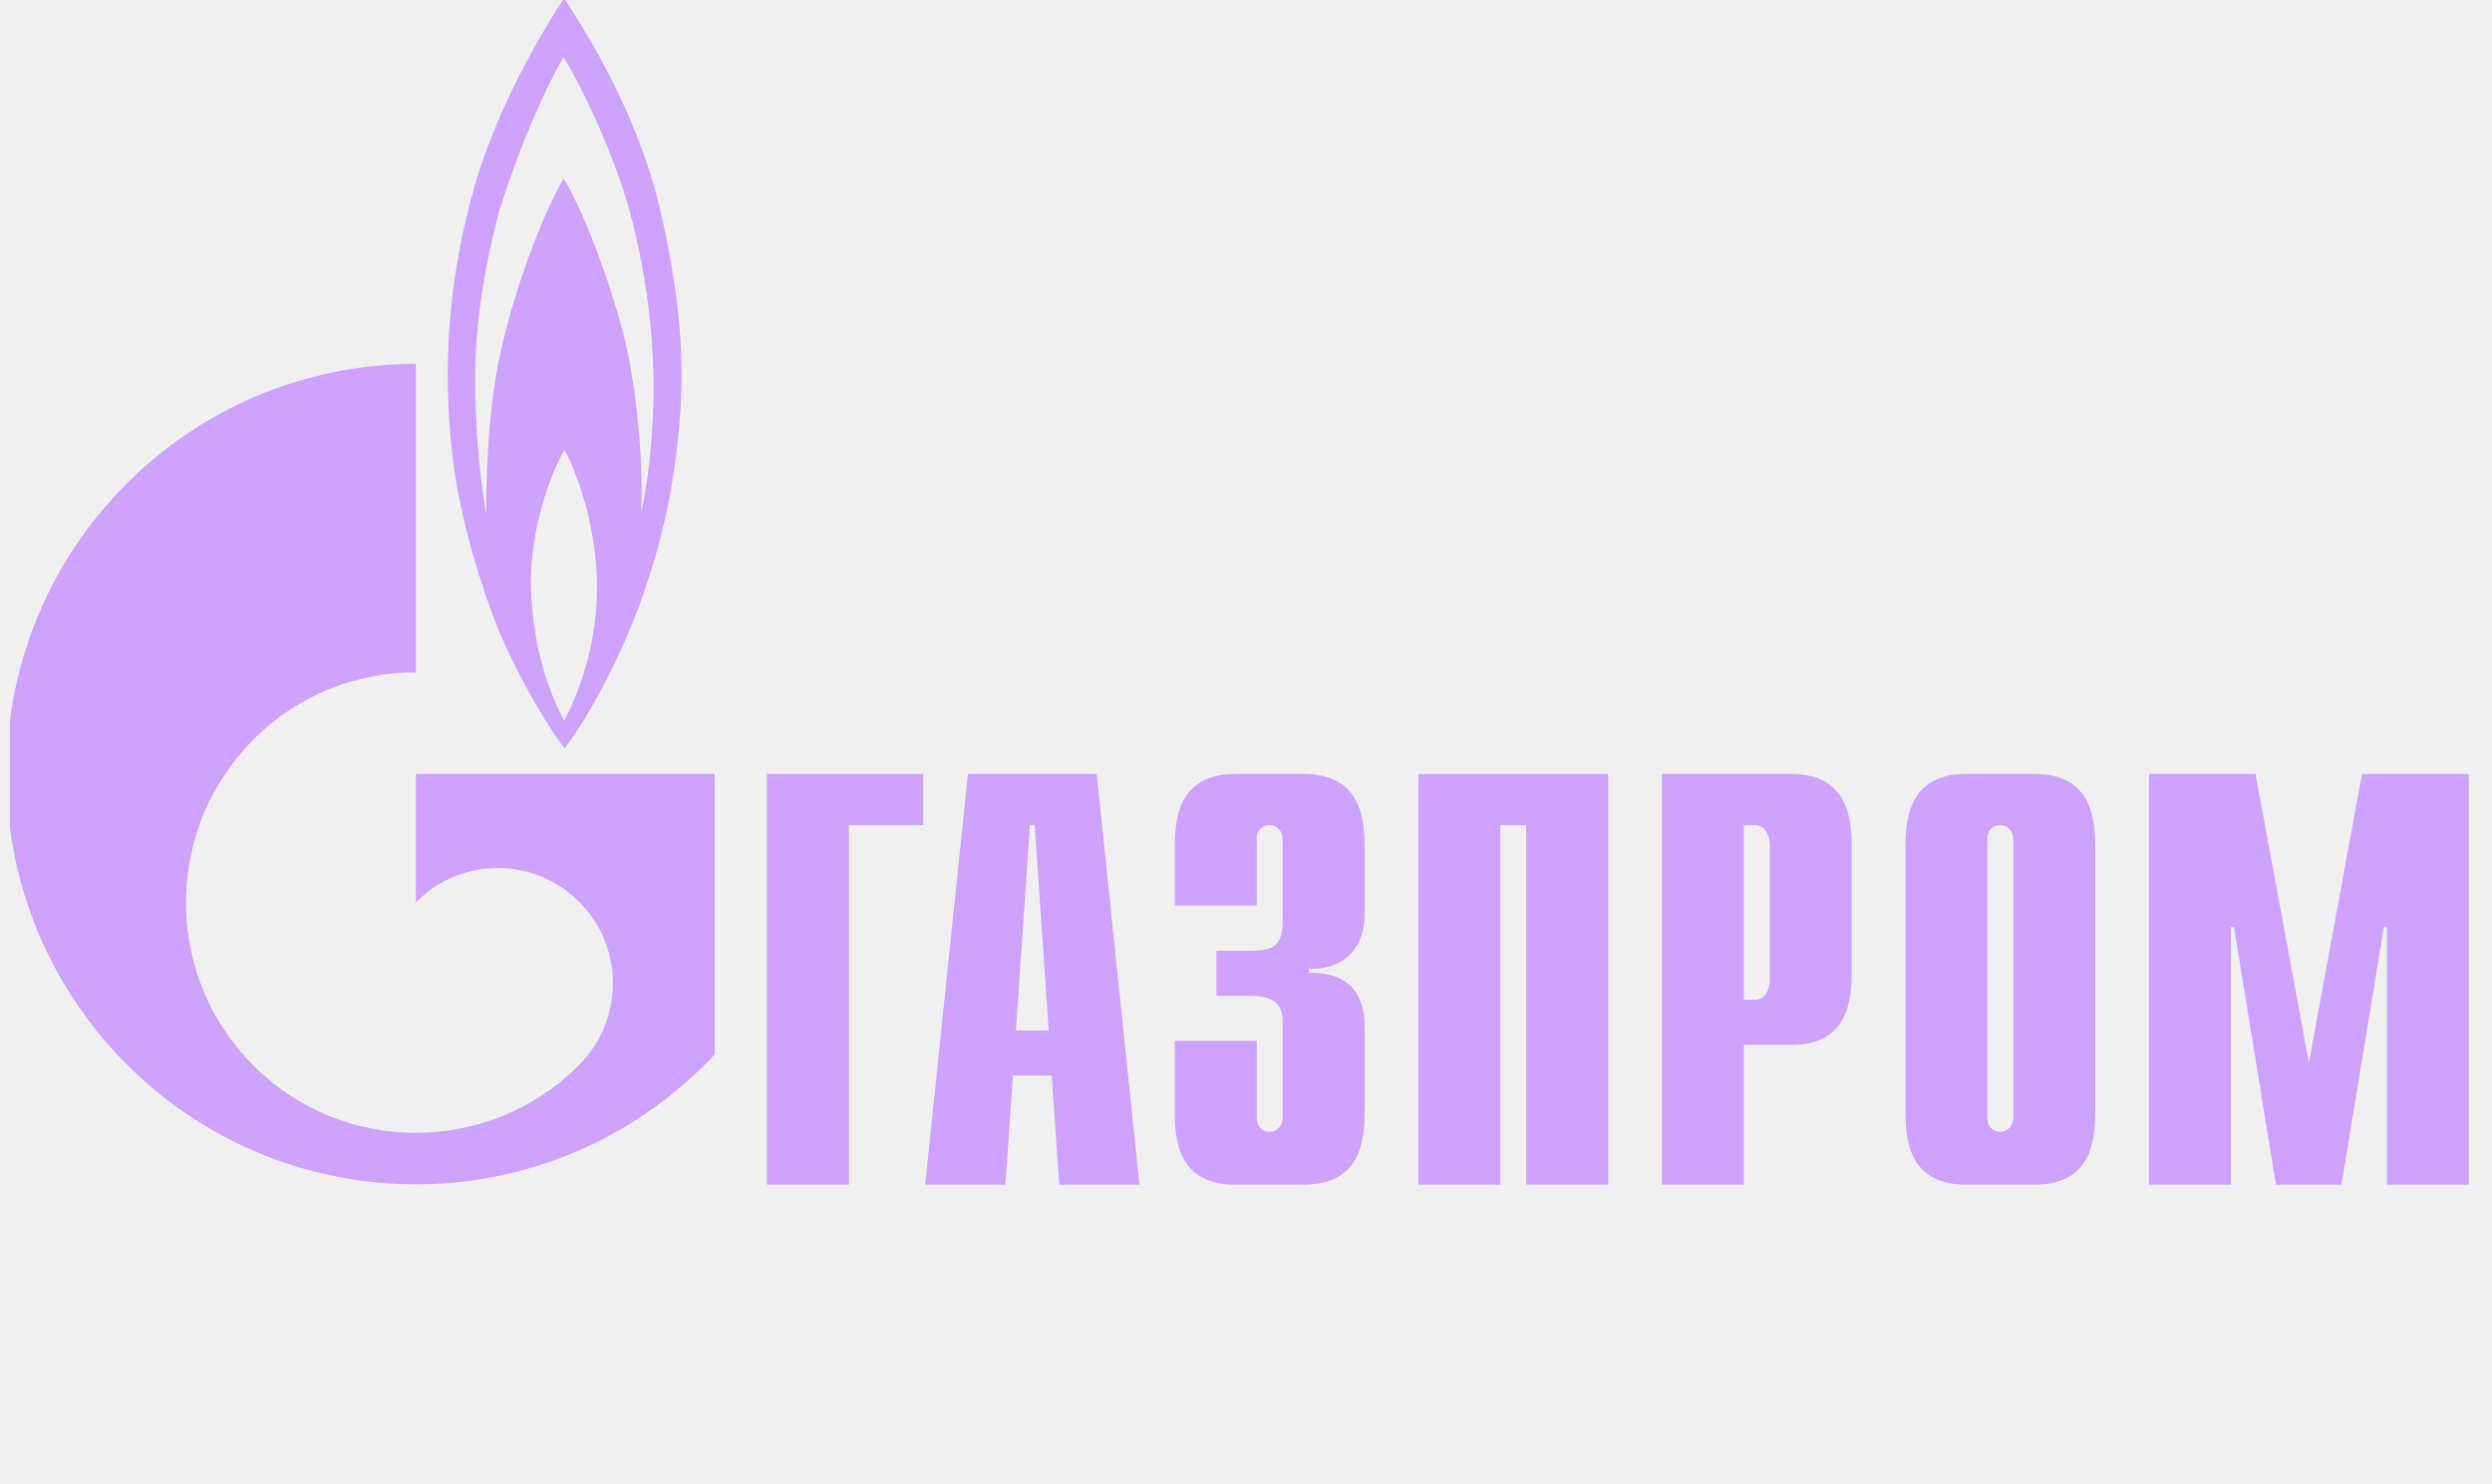
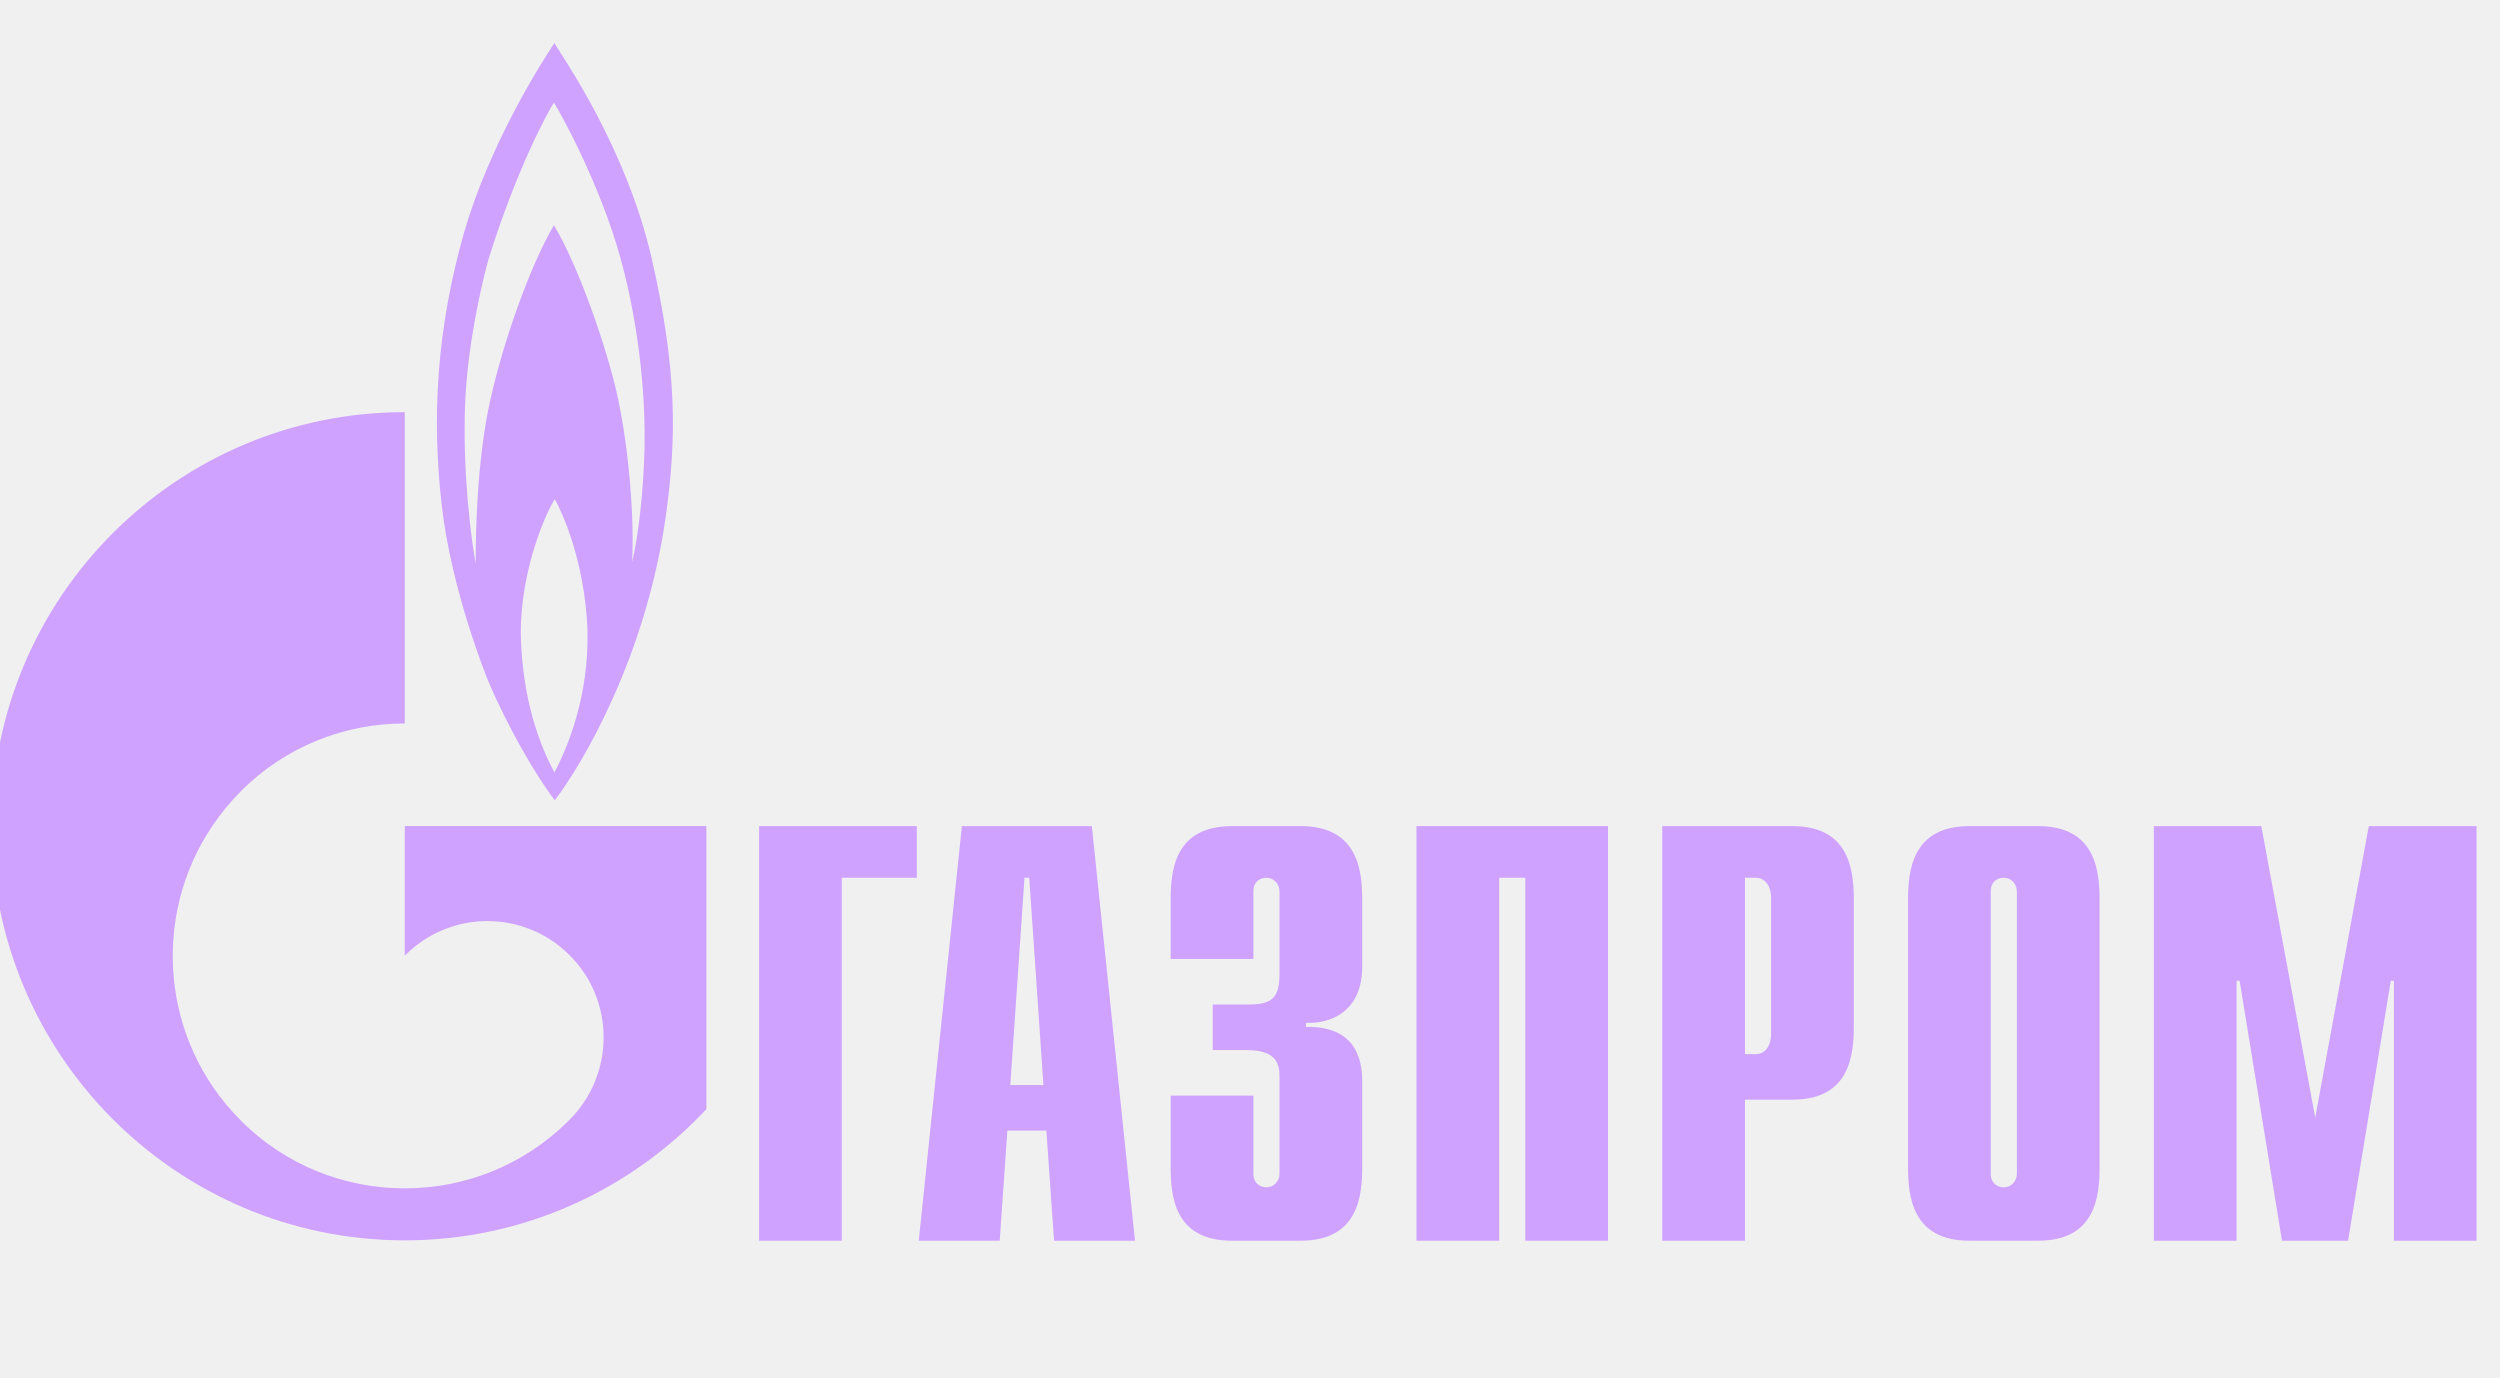
- <svg xmlns="http://www.w3.org/2000/svg" width="168" height="100" viewBox="0 0 168 100" fill="none">
+ <svg xmlns="http://www.w3.org/2000/svg" width="167" height="92" viewBox="0 0 167 92" fill="none">
  <g clip-path="url(#clip0_4003_4783)">
-     <path d="M51.708 52.184H62.243V55.634H57.232V79.879H51.708V52.184Z" fill="#CFA2FF" />
-     <path d="M68.489 69.482L69.436 55.634H69.753L70.7 69.482H68.489ZM62.373 79.879H67.781L68.292 72.524H70.897L71.411 79.879H76.817L73.936 52.184H65.253L62.373 79.879Z" fill="#CFA2FF" />
-     <path d="M84.727 70.186V75.407C84.727 76.111 85.271 76.315 85.588 76.315C86.109 76.315 86.471 75.884 86.471 75.407V68.96C86.471 68.097 86.312 67.144 84.252 67.144H82.01V64.102H84.342C85.905 64.102 86.471 63.739 86.471 62.036V56.542C86.471 56.066 86.109 55.634 85.588 55.634C85.271 55.634 84.727 55.816 84.727 56.542V61.06H79.201V57.133C79.201 55.203 79.428 52.184 83.3 52.184H87.875C91.748 52.184 91.997 55.203 91.997 57.133V61.559C91.997 64.579 89.891 65.396 88.237 65.328V65.6C91.951 65.509 91.997 68.37 91.997 69.346V74.93C91.997 76.883 91.748 79.879 87.875 79.879H83.3C79.428 79.879 79.201 76.883 79.201 74.93V70.186H84.727Z" fill="#CFA2FF" />
-     <path d="M95.62 52.184H108.415V79.879H102.89V55.634H101.146V79.879H95.62V52.184Z" fill="#CFA2FF" />
-     <path d="M117.565 67.416V55.634H118.29C118.878 55.634 119.309 56.134 119.309 57.019V66.031C119.309 66.917 118.878 67.416 118.29 67.416H117.565ZM112.039 79.879H117.565V70.458H120.735C124.585 70.458 124.834 67.462 124.834 65.509V57.133C124.834 55.203 124.585 52.184 120.735 52.184H112.039V79.879Z" fill="#CFA2FF" />
-     <path d="M135.727 75.407C135.727 75.884 135.365 76.315 134.844 76.315C134.527 76.315 133.984 76.111 133.984 75.407V56.542C133.984 55.816 134.527 55.634 134.844 55.634C135.365 55.634 135.727 56.066 135.727 56.542V75.407ZM128.458 74.93C128.458 76.883 128.707 79.879 132.557 79.879H137.154C141.004 79.879 141.253 76.883 141.253 74.93V57.133C141.253 55.203 141.004 52.184 137.154 52.184H132.557C128.707 52.184 128.458 55.203 128.458 57.133V74.93Z" fill="#CFA2FF" />
-     <path d="M159.235 52.184H166.436V79.879H160.911V62.513H160.707L157.853 79.879H153.437L150.606 62.513H150.402V79.879H144.877V52.184H152.056L155.657 71.661L159.235 52.184Z" fill="#CFA2FF" />
-     <path d="M44.547 14.317C42.856 6.894 38.616 0.855 38.032 -0.121C37.108 1.264 33.727 6.599 32.008 12.501C30.131 19.107 29.854 24.964 30.502 30.707C31.145 36.474 33.575 42.399 33.575 42.399C34.866 45.486 36.8 48.823 38.059 50.458C39.905 48.051 44.147 40.878 45.469 31.525C46.205 26.303 46.237 21.74 44.547 14.317ZM38.032 48.596C37.201 47.03 35.91 44.056 35.788 39.425C35.756 34.975 37.538 31.139 38.059 30.344C38.523 31.139 40.059 34.476 40.242 39.039C40.367 43.488 38.89 47.007 38.032 48.596ZM44.056 26.916C43.992 29.754 43.655 32.751 43.225 34.544C43.379 31.456 43.01 27.121 42.303 23.715C41.596 20.333 39.597 14.658 38 12.047C36.526 14.544 34.71 19.448 33.758 23.693C32.803 27.938 32.776 33.091 32.776 34.635C32.522 33.341 31.888 28.687 32.067 24.033C32.216 20.197 33.113 16.224 33.605 14.408C35.48 8.347 37.602 4.465 38 3.852C38.399 4.465 41.071 9.255 42.457 14.272C43.836 19.289 44.115 24.101 44.056 26.916Z" fill="#CFA2FF" />
-     <path d="M40.901 52.182H28.04V60.832C28.052 60.832 28.061 60.809 28.072 60.809C31.102 57.767 36.016 57.767 39.049 60.809C42.079 63.828 42.079 68.754 39.049 71.796C39.035 71.819 39.022 71.819 39.008 71.842C38.992 71.842 38.976 71.865 38.963 71.887C35.939 74.884 31.99 76.382 28.04 76.382C24.073 76.382 20.105 74.884 17.079 71.842C11.744 66.507 11.112 58.221 15.179 52.182C15.727 51.365 16.359 50.593 17.079 49.867C20.105 46.825 24.073 45.327 28.04 45.327V24.532C12.795 24.532 0.436 36.904 0.436 52.182C0.436 67.46 12.795 79.856 28.04 79.856C35.989 79.856 43.15 76.473 48.187 71.093V52.182H40.901Z" fill="#CFA2FF" />
+     <path d="M50.708 55.184H61.243V58.634H56.232V82.879H50.708V55.184Z" fill="#CFA2FF" />
+     <path d="M67.489 72.482L68.436 58.634H68.753L69.7 72.482H67.489ZM61.373 82.879H66.781L67.292 75.524H69.897L70.411 82.879H75.817L72.936 55.184H64.253L61.373 82.879Z" fill="#CFA2FF" />
+     <path d="M83.727 73.186V78.407C83.727 79.111 84.271 79.315 84.588 79.315C85.109 79.315 85.471 78.884 85.471 78.407V71.96C85.471 71.097 85.312 70.144 83.252 70.144H81.01V67.102H83.342C84.905 67.102 85.471 66.739 85.471 65.036V59.542C85.471 59.066 85.109 58.634 84.588 58.634C84.271 58.634 83.727 58.816 83.727 59.542V64.06H78.201V60.133C78.201 58.203 78.428 55.184 82.3 55.184H86.875C90.748 55.184 90.997 58.203 90.997 60.133V64.559C90.997 67.579 88.891 68.396 87.237 68.328V68.6C90.951 68.509 90.997 71.37 90.997 72.346V77.93C90.997 79.883 90.748 82.879 86.875 82.879H82.3C78.428 82.879 78.201 79.883 78.201 77.93V73.186H83.727Z" fill="#CFA2FF" />
+     <path d="M94.62 55.184H107.415V82.879H101.89V58.634H100.146V82.879H94.62V55.184Z" fill="#CFA2FF" />
+     <path d="M116.565 70.416V58.634H117.29C117.878 58.634 118.309 59.134 118.309 60.019V69.031C118.309 69.917 117.878 70.416 117.29 70.416H116.565ZM111.039 82.879H116.565V73.458H119.735C123.585 73.458 123.834 70.462 123.834 68.509V60.133C123.834 58.203 123.585 55.184 119.735 55.184H111.039V82.879Z" fill="#CFA2FF" />
+     <path d="M134.727 78.407C134.727 78.884 134.365 79.315 133.844 79.315C133.527 79.315 132.984 79.111 132.984 78.407V59.542C132.984 58.816 133.527 58.634 133.844 58.634C134.365 58.634 134.727 59.066 134.727 59.542V78.407ZM127.458 77.93C127.458 79.883 127.707 82.879 131.557 82.879H136.154C140.004 82.879 140.253 79.883 140.253 77.93V60.133C140.253 58.203 140.004 55.184 136.154 55.184H131.557C127.707 55.184 127.458 58.203 127.458 60.133V77.93Z" fill="#CFA2FF" />
+     <path d="M158.235 55.184H165.436V82.879H159.911V65.513H159.707L156.853 82.879H152.437L149.606 65.513H149.402V82.879H143.877V55.184H151.056L154.657 74.661L158.235 55.184Z" fill="#CFA2FF" />
+     <path d="M43.547 17.317C41.856 9.894 37.616 3.855 37.032 2.879C36.108 4.264 32.727 9.599 31.008 15.501C29.131 22.107 28.854 27.964 29.502 33.707C30.145 39.474 32.575 45.399 32.575 45.399C33.866 48.486 35.8 51.823 37.059 53.458C38.905 51.051 43.147 43.878 44.469 34.525C45.205 29.303 45.237 24.74 43.547 17.317ZM37.032 51.596C36.201 50.03 34.91 47.056 34.788 42.425C34.756 37.975 36.538 34.139 37.059 33.344C37.523 34.139 39.059 37.476 39.242 42.039C39.367 46.488 37.89 50.007 37.032 51.596ZM43.056 29.916C42.992 32.754 42.655 35.751 42.225 37.544C42.379 34.456 42.01 30.121 41.303 26.715C40.596 23.333 38.597 17.657 37 15.047C35.526 17.544 33.71 22.448 32.758 26.693C31.803 30.938 31.776 36.091 31.776 37.635C31.522 36.341 30.888 31.687 31.067 27.033C31.216 23.197 32.113 19.224 32.605 17.408C34.48 11.347 36.602 7.465 37 6.852C37.399 7.465 40.071 12.255 41.457 17.272C42.836 22.289 43.115 27.101 43.056 29.916Z" fill="#CFA2FF" />
+     <path d="M39.901 55.182H27.04V63.832C27.052 63.832 27.061 63.809 27.072 63.809C30.102 60.767 35.016 60.767 38.049 63.809C41.079 66.828 41.079 71.754 38.049 74.796C38.035 74.819 38.022 74.819 38.008 74.842C37.992 74.842 37.976 74.865 37.963 74.887C34.939 77.884 30.99 79.382 27.04 79.382C23.073 79.382 19.105 77.884 16.079 74.842C10.744 69.507 10.112 61.221 14.179 55.182C14.727 54.365 15.359 53.593 16.079 52.867C19.105 49.825 23.073 48.327 27.04 48.327V27.532C11.795 27.532 -0.564 39.904 -0.564 55.182C-0.564 70.46 11.795 82.856 27.04 82.856C34.989 82.856 42.15 79.473 47.187 74.093V55.182H39.901Z" fill="#CFA2FF" />
  </g>
  <defs>
    <clipPath id="clip0_4003_4783">
-       <rect width="167" height="100" fill="white" transform="translate(0.667969)" />
+       <rect width="167" height="92" fill="white" />
    </clipPath>
  </defs>
</svg>
